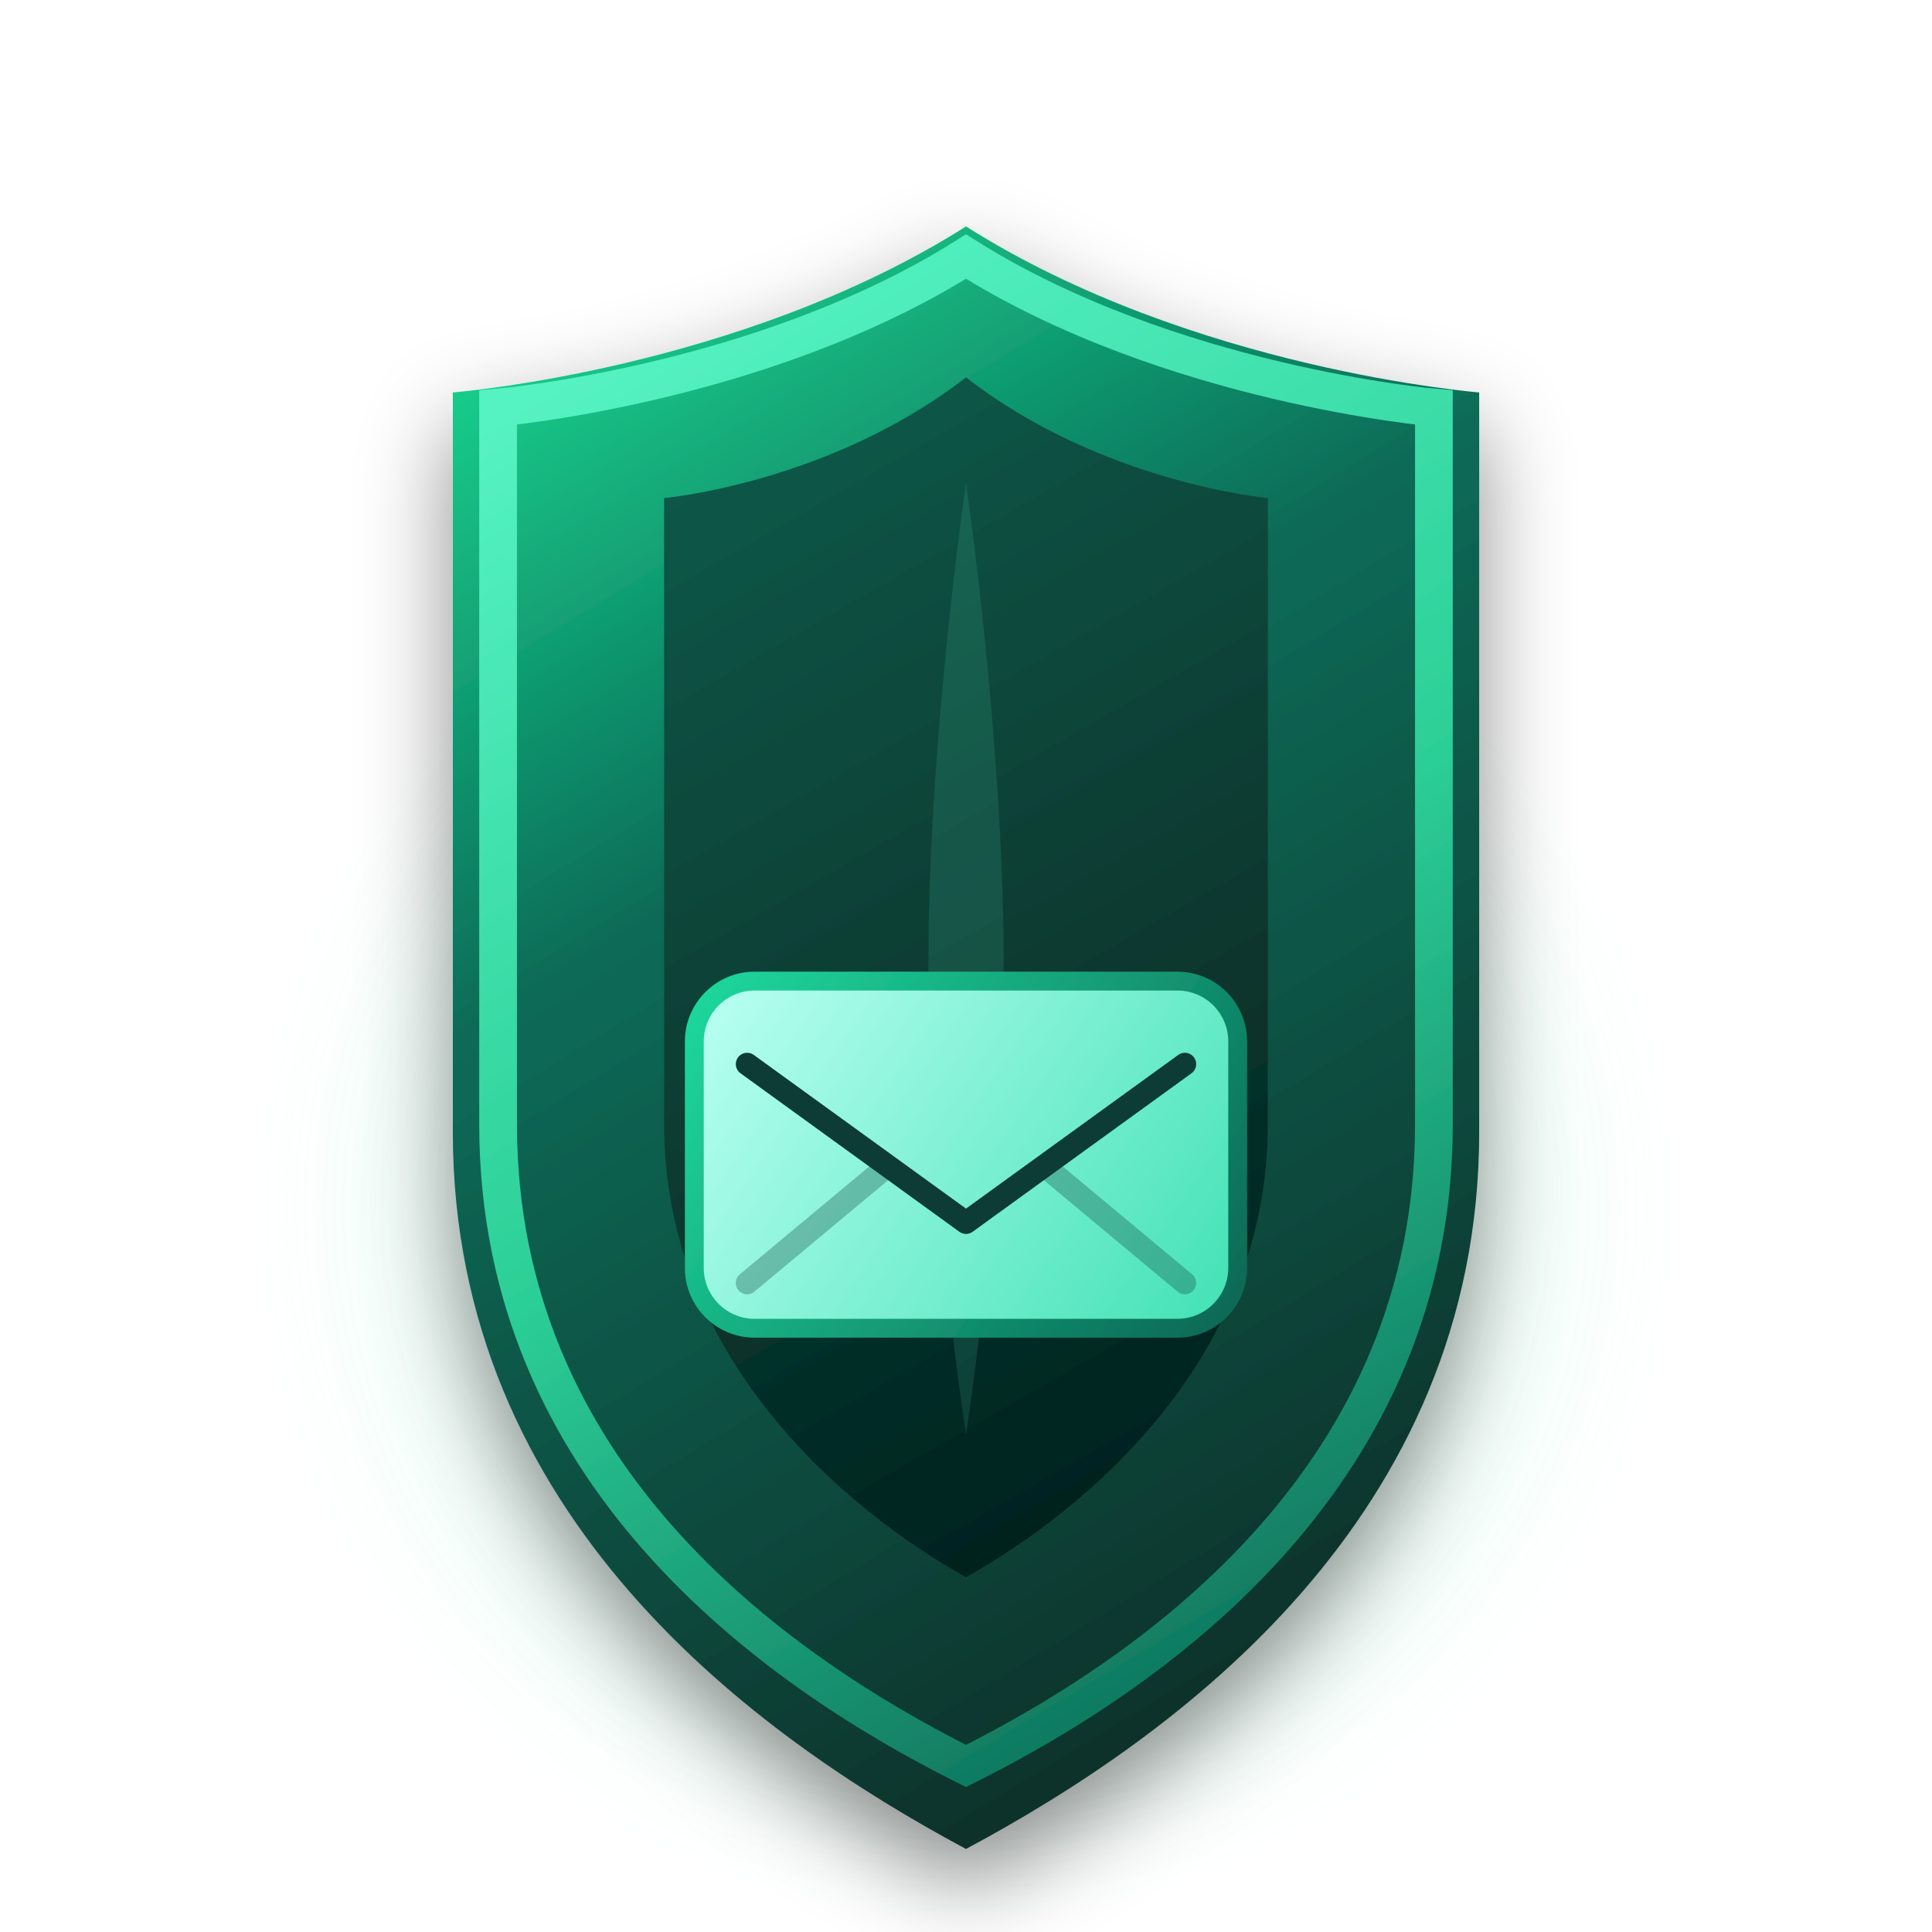
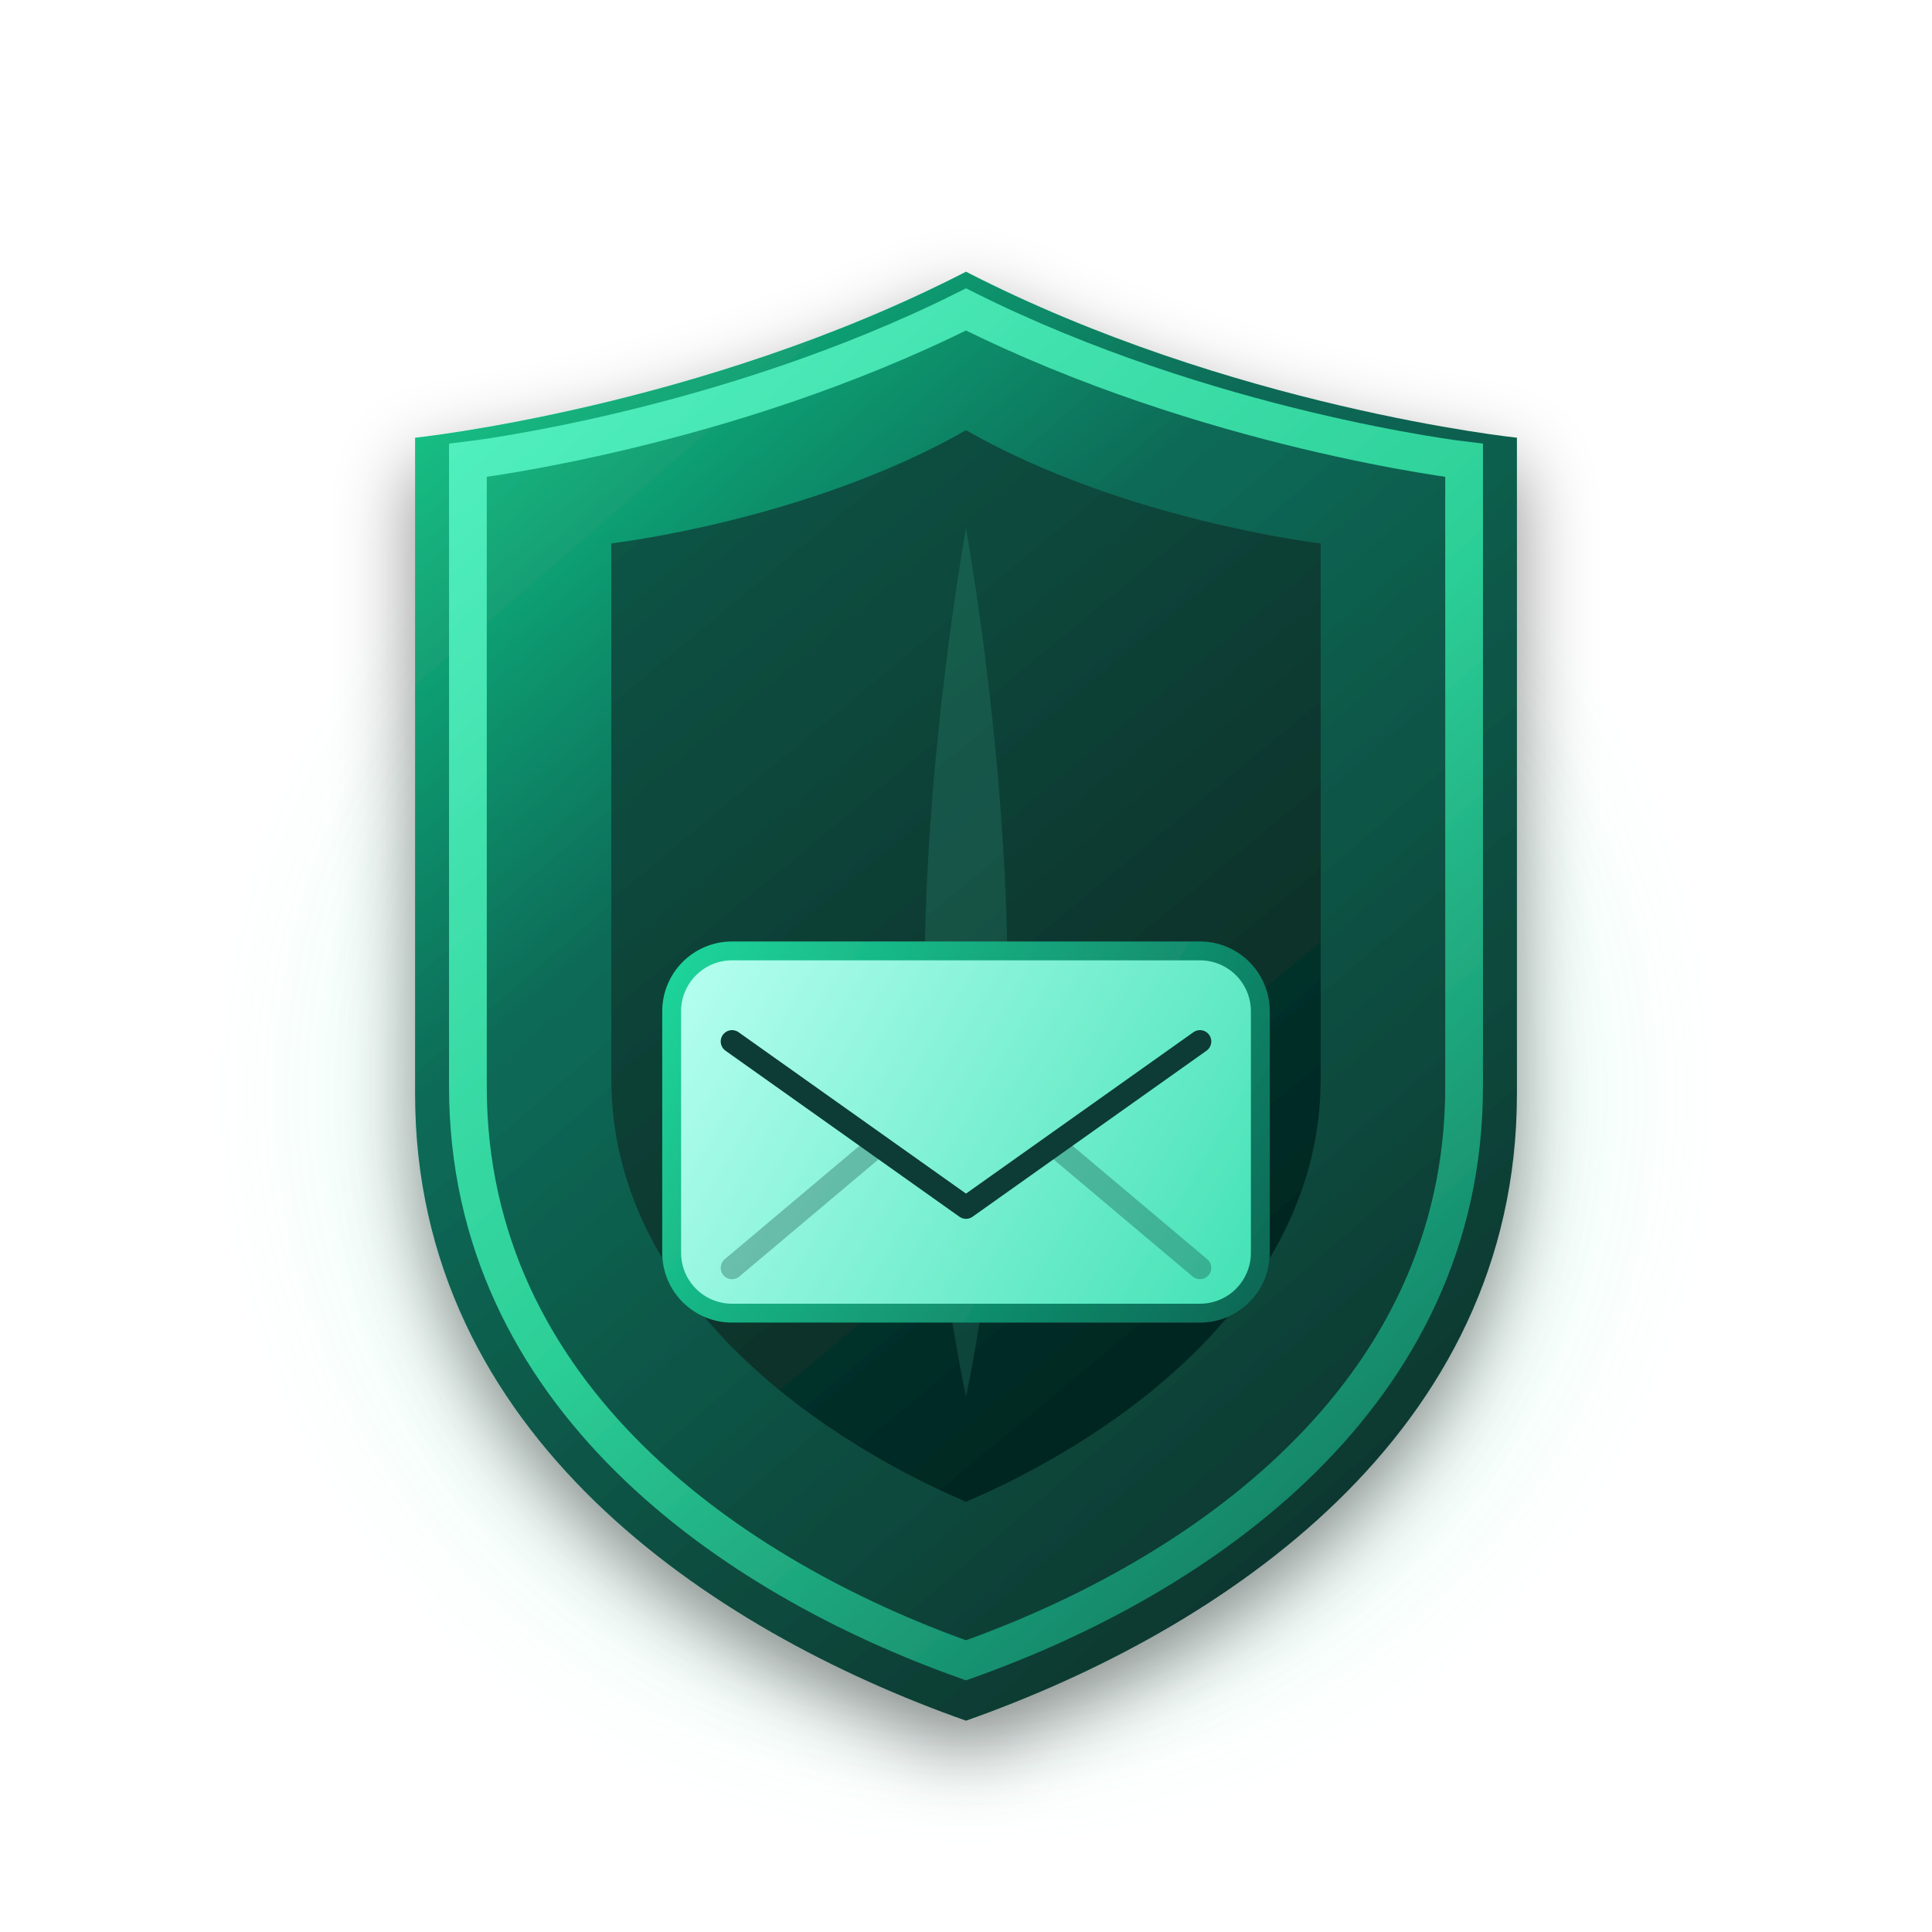
<svg xmlns="http://www.w3.org/2000/svg" width="512" height="512" viewBox="0 0 512 512" fill="none" role="img" aria-label="Plasma Confidential icon">
  <defs>
-     <linearGradient id="shieldOuter" x1="140" y1="80" x2="372" y2="460" gradientUnits="userSpaceOnUse">
+     <linearGradient id="shieldOuter" x1="100" y1="80" x2="412" y2="440" gradientUnits="userSpaceOnUse">
      <stop offset="0" stop-color="#18D38F" />
      <stop offset="0.35" stop-color="#0B6B57" />
      <stop offset="1" stop-color="#062A25" />
    </linearGradient>
-     <linearGradient id="shieldInner" x1="170" y1="120" x2="342" y2="420" gradientUnits="userSpaceOnUse">
+     <linearGradient id="shieldInner" x1="140" y1="120" x2="372" y2="400" gradientUnits="userSpaceOnUse">
      <stop offset="0" stop-color="#0B5A4A" />
      <stop offset="1" stop-color="#041A18" />
    </linearGradient>
-     <linearGradient id="rim" x1="150" y1="100" x2="360" y2="450" gradientUnits="userSpaceOnUse">
+     <linearGradient id="rim" x1="110" y1="100" x2="400" y2="430" gradientUnits="userSpaceOnUse">
      <stop offset="0" stop-color="#55F2C2" />
      <stop offset="0.5" stop-color="#2CCF97" />
      <stop offset="1" stop-color="#0B6B57" />
    </linearGradient>
-     <radialGradient id="halo" cx="0" cy="0" r="1" gradientUnits="userSpaceOnUse" gradientTransform="translate(256 320) rotate(90) scale(190 190)">
+     <radialGradient id="halo" cx="0" cy="0" r="1" gradientUnits="userSpaceOnUse" gradientTransform="translate(256 290) rotate(90) scale(200 200)">
      <stop offset="0" stop-color="#49F2B6" stop-opacity="0.35" />
      <stop offset="0.6" stop-color="#49F2B6" stop-opacity="0.12" />
      <stop offset="1" stop-color="#49F2B6" stop-opacity="0" />
    </radialGradient>
-     <linearGradient id="envFill" x1="190" y1="260" x2="322" y2="350" gradientUnits="userSpaceOnUse">
+     <linearGradient id="envFill" x1="180" y1="250" x2="332" y2="340" gradientUnits="userSpaceOnUse">
      <stop offset="0" stop-color="#B8FFF1" />
      <stop offset="1" stop-color="#45E2B6" />
    </linearGradient>
-     <linearGradient id="envStroke" x1="190" y1="260" x2="322" y2="350" gradientUnits="userSpaceOnUse">
+     <linearGradient id="envStroke" x1="180" y1="250" x2="332" y2="340" gradientUnits="userSpaceOnUse">
      <stop offset="0" stop-color="#1ED59A" />
      <stop offset="1" stop-color="#0B6B57" />
    </linearGradient>
    <filter id="shadow" x="-25%" y="-25%" width="150%" height="150%">
-       <feDropShadow dx="0" dy="10" stdDeviation="12" flood-color="#000000" flood-opacity="0.45" />
+       <feDropShadow dx="0" dy="8" stdDeviation="10" flood-color="#000000" flood-opacity="0.45" />
    </filter>
  </defs>
-   <circle cx="256" cy="330" r="200" fill="url(#halo)" />
+   <circle cx="256" cy="290" r="200" fill="url(#halo)" />
  <g filter="url(#shadow)">
-     <path d="M256 60              C196 98 120 104 120 104              V300              C120 402 200 460 256 490              C312 460 392 402 392 300              V104              C392 104 316 98 256 60 Z" fill="url(#shieldOuter)" />
-     <path d="M256 68              C202 102 132 108 132 108              V298              C132 390 204 442 256 468              C308 442 380 390 380 298              V108              C380 108 310 102 256 68 Z" fill="none" stroke="url(#rim)" stroke-width="10" />
-     <path d="M256 100              C220 128 176 132 176 132              V298              C176 360 224 400 256 418              C288 400 336 360 336 298              V132              C336 132 292 128 256 100 Z" fill="url(#shieldInner)" />
-     <path d="M256 128              C256 128 266 196 266 256              C266 316 256 380 256 380              C256 380 246 316 246 256              C246 196 256 128 256 128 Z" fill="#69F7C9" opacity="0.12" />
+     <path d="M256 72              C186 108 110 116 110 116              V290              C110 380 188 432 256 456              C324 432 402 380 402 290              V116              C402 116 326 108 256 72 Z" fill="url(#shieldOuter)" />
+     <path d="M256 82              C192 114 124 122 124 122              V288              C124 370 194 418 256 440              C318 418 388 370 388 288              V122              C388 122 320 114 256 82 Z" fill="none" stroke="url(#rim)" stroke-width="10" />
+     <path d="M256 114              C214 138 162 144 162 144              V286              C162 342 214 380 256 398              C298 380 350 342 350 286              V144              C350 144 298 138 256 114 Z" fill="url(#shieldInner)" />
+     <path d="M256 140              C256 140 267 200 267 260              C267 320 256 370 256 370              C256 370 245 320 245 260              C245 200 256 140 256 140 Z" fill="#69F7C9" opacity="0.12" />
    <g>
-       <rect x="184" y="260" width="144" height="92" rx="16" fill="url(#envFill)" stroke="url(#envStroke)" stroke-width="5" />
-       <path d="M198 282 L256 324 L314 282" stroke="#073A34" stroke-width="6" stroke-linecap="round" stroke-linejoin="round" />
-       <path d="M198 340 L234 310" stroke="#073A34" stroke-width="6" stroke-linecap="round" opacity="0.3" />
-       <path d="M314 340 L278 310" stroke="#073A34" stroke-width="6" stroke-linecap="round" opacity="0.3" />
+       <rect x="178" y="252" width="156" height="96" rx="16" fill="url(#envFill)" stroke="url(#envStroke)" stroke-width="5" />
+       <path d="M194 276 L256 320 L318 276" stroke="#073A34" stroke-width="6" stroke-linecap="round" stroke-linejoin="round" />
+       <path d="M194 336 L232 304" stroke="#073A34" stroke-width="6" stroke-linecap="round" opacity="0.3" />
+       <path d="M318 336 L280 304" stroke="#073A34" stroke-width="6" stroke-linecap="round" opacity="0.3" />
    </g>
  </g>
</svg>
